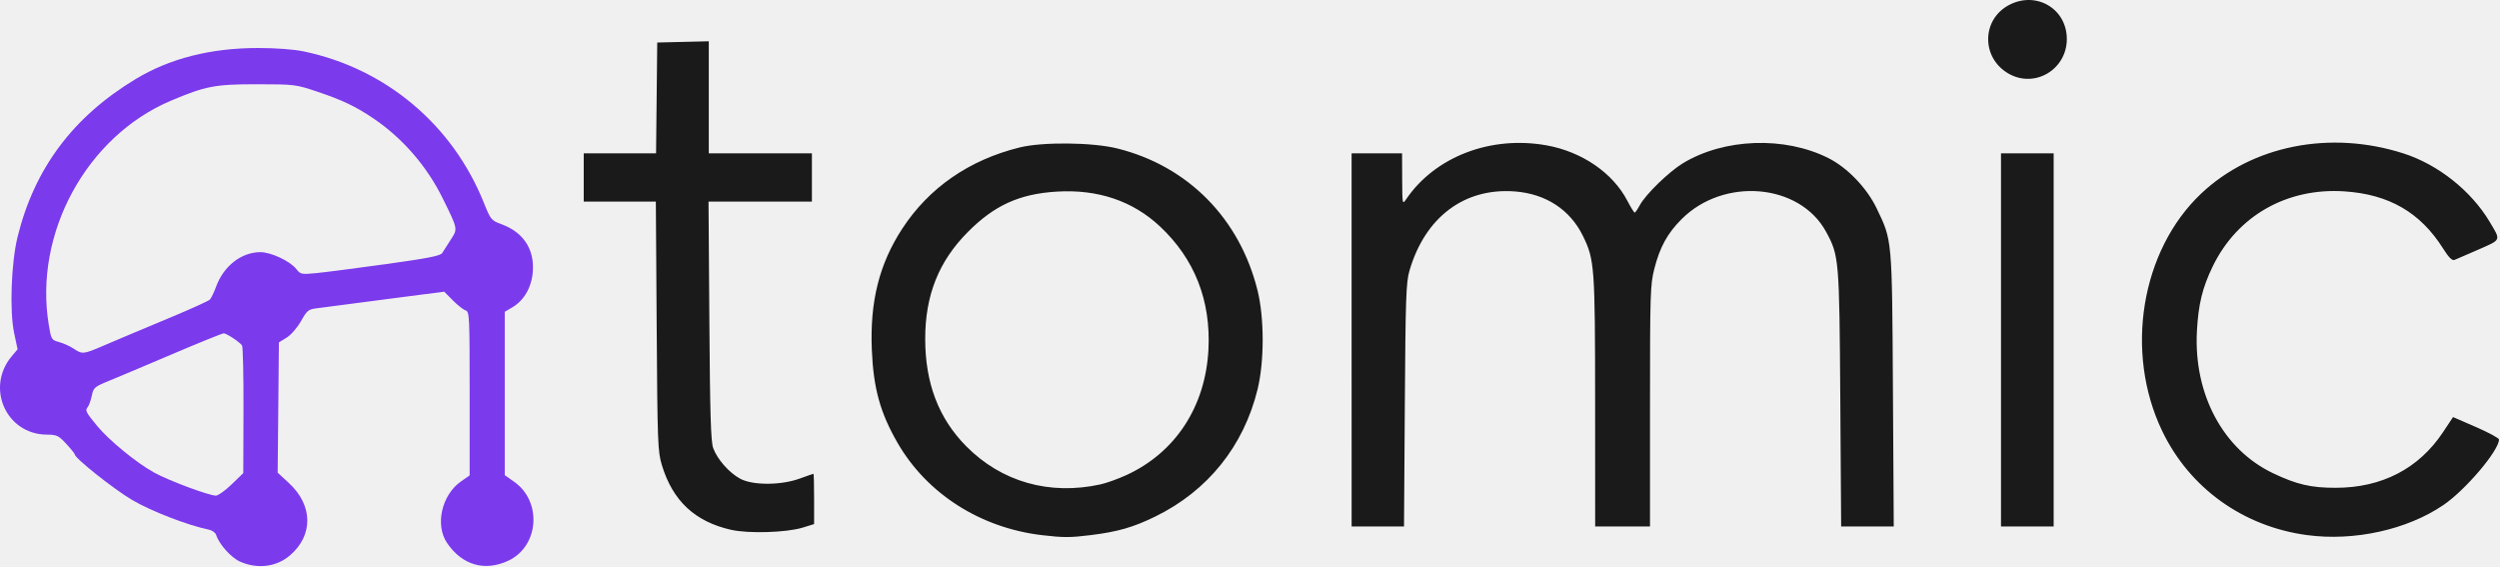
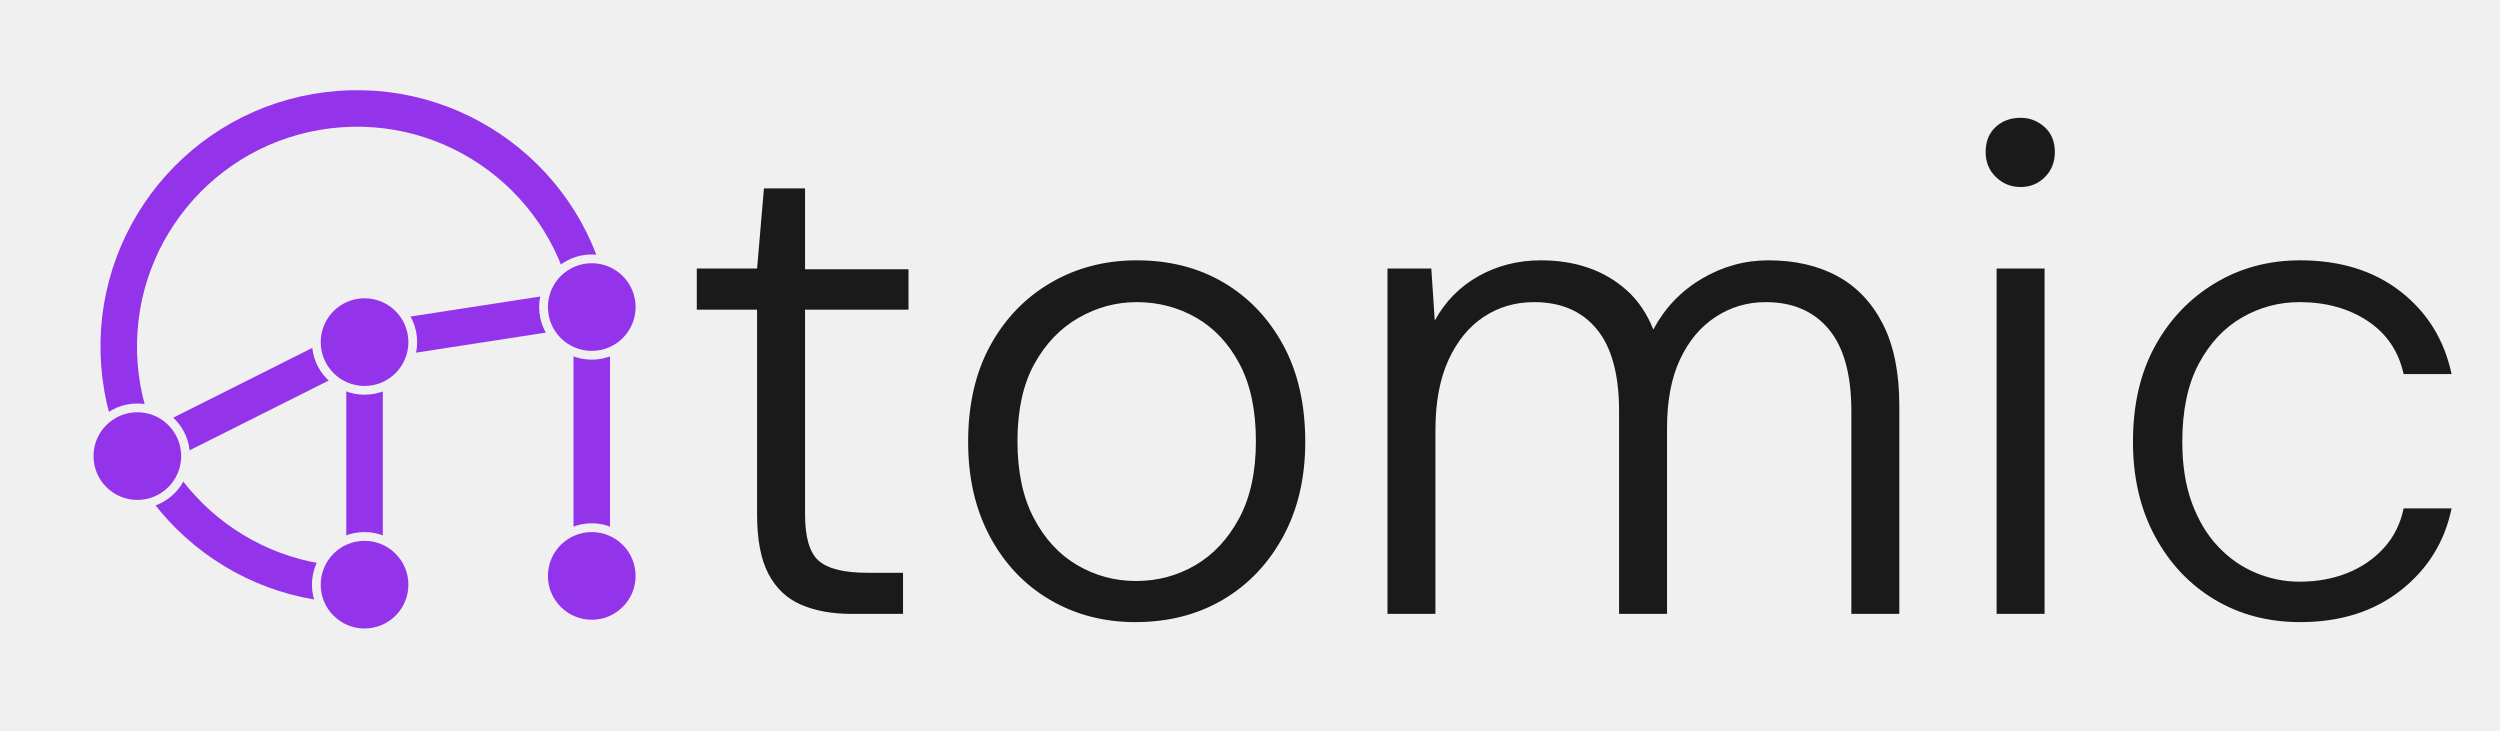
- <svg xmlns="http://www.w3.org/2000/svg" width="301.377mm" height="68.242mm" viewBox="0 0 301.377 68.242" version="1.1">
-   <g transform="translate(19.06888,-121.7429)">
-     <path fill="#7c3aed" d="M 9.869,189.44 C 8.802,188.965 7.356,187.351 7.003,186.24 6.916,185.964 6.524,185.674 6.134,185.596 c -2.518,-0.507 -7.026,-2.251 -9.291,-3.595 -2.24,-1.329 -6.891,-5.025 -6.9,-5.484 -0.002,-0.095 -0.463,-0.666 -1.024,-1.271 -0.933,-1.005 -1.135,-1.1 -2.359,-1.109 -4.894,-0.038 -7.397,-5.675 -4.202,-9.464 l 0.695,-0.824 -0.416,-1.954 c -0.566,-2.658 -0.357,-8.476 0.418,-11.611 2.036,-8.245 6.681,-14.45 14.223,-19.005 4.131,-2.494 9.076,-3.749 14.772,-3.749 2.125,0 4.295,0.16 5.462,0.401 9.91,2.055 17.985,8.823 21.768,18.247 0.832,2.071 0.883,2.133 2.151,2.602 2.591,0.959 3.933,2.962 3.764,5.618 -0.123,1.931 -1.031,3.541 -2.481,4.397 l -0.91,0.537 v 9.845 9.845 l 1.143,0.806 c 3.392,2.391 2.984,7.786 -0.72,9.511 -2.843,1.324 -5.572,0.532 -7.382,-2.14 -1.476,-2.178 -0.644,-5.811 1.704,-7.438 l 1.022,-0.708 v -9.868 c 0,-9.407 -0.023,-9.875 -0.495,-10.025 -0.272,-0.086 -0.961,-0.628 -1.53,-1.203 l -1.035,-1.046 -2.902,0.367 c -1.596,0.202 -4.807,0.621 -7.135,0.93 -2.328,0.31 -4.731,0.624 -5.34,0.699 -1.013,0.124 -1.175,0.256 -1.903,1.546 -0.453,0.802 -1.199,1.659 -1.73,1.988 l -0.934,0.577 -0.074,7.854 -0.074,7.854 1.358,1.252 c 2.909,2.681 2.959,6.291 0.121,8.72 -1.629,1.395 -3.926,1.677 -6.03,0.742 z m -1.012,-9.3 1.413,-1.364 0.025,-7.565 c 0.014,-4.161 -0.065,-7.685 -0.174,-7.83 -0.329,-0.437 -1.875,-1.455 -2.209,-1.455 -0.171,0 -2.944,1.121 -6.162,2.491 -3.218,1.37 -6.679,2.83 -7.692,3.244 -1.738,0.711 -1.853,0.811 -2.056,1.788 -0.118,0.569 -0.342,1.188 -0.497,1.375 -0.331,0.399 -0.223,0.611 1.15,2.274 1.433,1.736 4.763,4.458 6.865,5.614 1.764,0.97 6.539,2.753 7.443,2.78 0.264,0.008 1.117,-0.6 1.894,-1.35 z M -6.791,163.5 c 1.043,-0.443 2.432,-1.034 3.087,-1.312 0.655,-0.278 3.096,-1.3 5.424,-2.271 2.328,-0.971 4.363,-1.899 4.522,-2.062 0.159,-0.163 0.501,-0.875 0.76,-1.581 0.906,-2.468 3.033,-4.121 5.316,-4.134 1.282,-0.007 3.594,1.075 4.349,2.036 0.508,0.646 0.604,0.665 2.448,0.486 1.056,-0.103 4.836,-0.592 8.402,-1.087 5.038,-0.7 6.541,-0.996 6.747,-1.332 0.146,-0.238 0.605,-0.958 1.022,-1.6 0.866,-1.337 0.886,-1.237 -0.965,-4.991 -1.91,-3.873 -4.829,-7.241 -8.341,-9.622 -2.133,-1.446 -3.765,-2.224 -6.796,-3.24 -2.596,-0.87 -2.733,-0.887 -7.276,-0.891 -5.029,-0.005 -6.203,0.22 -10.39,1.995 -10.156,4.305 -16.523,15.989 -14.707,26.988 0.297,1.799 0.323,1.843 1.257,2.099 0.524,0.144 1.311,0.5 1.747,0.792 1.032,0.689 1.157,0.679 3.395,-0.273 z" />
-     <path fill="#1a1a1a" d="M 106.623,186.26 c -7.436,-0.871 -13.889,-4.982 -17.434,-11.106 -2.102,-3.631 -2.924,-6.597 -3.117,-11.245 -0.241,-5.818 0.898,-10.354 3.668,-14.596 3.222,-4.935 8.063,-8.286 14.146,-9.792 2.779,-0.688 8.793,-0.627 11.793,0.119 8.527,2.121 14.783,8.464 16.92,17.157 0.815,3.314 0.813,8.529 -0.004,11.874 -1.674,6.855 -6.017,12.253 -12.341,15.342 -2.667,1.303 -4.511,1.832 -7.798,2.24 -2.465,0.306 -3.271,0.306 -5.832,0.006 z m 7.016,-6.121 c 0.728,-0.159 2.156,-0.673 3.175,-1.144 5.89,-2.721 9.495,-8.244 9.853,-15.096 0.31,-5.927 -1.67,-10.956 -5.853,-14.869 -3.28,-3.068 -7.485,-4.487 -12.416,-4.19 -4.522,0.273 -7.557,1.652 -10.769,4.894 -3.492,3.523 -5.118,7.606 -5.119,12.853 -0.002,5.344 1.62,9.592 4.943,12.948 4.262,4.304 10.033,5.946 16.186,4.604 z m 145.521,6.111 c -7.701,-1.035 -14.146,-5.655 -17.453,-12.511 -4.594,-9.524 -2.587,-21.798 4.689,-28.666 6.144,-5.801 15.554,-7.667 24.387,-4.837 4.169,1.336 8.156,4.495 10.391,8.233 1.378,2.305 1.448,2.131 -1.324,3.351 -1.367,0.602 -2.672,1.166 -2.901,1.254 -0.299,0.115 -0.689,-0.273 -1.39,-1.382 -2.747,-4.346 -6.52,-6.527 -11.905,-6.881 -6.929,-0.455 -12.914,2.956 -15.87,9.043 -1.248,2.57 -1.734,4.566 -1.907,7.817 -0.403,7.607 3.164,14.258 9.182,17.12 2.856,1.358 4.563,1.756 7.541,1.756 5.571,0 10.034,-2.309 12.955,-6.702 l 1.212,-1.824 2.772,1.205 c 1.525,0.663 2.771,1.338 2.77,1.5 -0.011,1.339 -4.048,6.094 -6.705,7.899 -4.394,2.984 -10.763,4.388 -16.443,3.624 z M 69.097,185.613 c -4.357,-0.991 -7.028,-3.483 -8.338,-7.781 -0.503,-1.651 -0.54,-2.621 -0.634,-16.767 L 60.025,146.05 h -4.348 -4.348 v -2.91 -2.91 h 4.361 4.361 l 0.071,-6.681 0.071,-6.681 3.109,-0.074 3.109,-0.075 v 6.755 6.755 h 6.218 6.218 v 2.91 2.91 h -6.234 -6.234 l 0.1,14.354 c 0.078,11.233 0.178,14.571 0.46,15.352 0.486,1.349 1.938,2.994 3.272,3.705 1.517,0.809 4.915,0.797 7.172,-0.027 0.868,-0.317 1.612,-0.576 1.654,-0.576 0.041,0 0.075,1.365 0.075,3.032 v 3.032 l -1.389,0.428 c -1.949,0.6 -6.525,0.739 -8.624,0.262 z m 74.836,-22.894 v -22.49 h 3.043 3.043 l 0.014,3.109 c 0.013,3.008 0.028,3.087 0.462,2.447 3.495,-5.156 10.225,-7.738 16.979,-6.514 4.246,0.769 7.957,3.313 9.701,6.65 0.417,0.798 0.82,1.45 0.896,1.451 0.076,3.4e-4 0.355,-0.403 0.621,-0.896 0.698,-1.297 3.504,-4.026 5.194,-5.052 4.976,-3.023 12.287,-3.278 17.565,-0.614 2.279,1.15 4.62,3.588 5.798,6.038 1.891,3.932 1.858,3.565 1.968,21.89 l 0.099,16.47 h -3.172 -3.172 l -0.104,-15.412 c -0.114,-16.831 -0.148,-17.237 -1.713,-20.111 -3.181,-5.844 -12.342,-6.634 -17.444,-1.505 -1.7,1.709 -2.6,3.352 -3.268,5.962 -0.49,1.917 -0.523,2.966 -0.523,16.556 v 14.51 h -3.307 -3.307 l -0.005,-15.015 c -0.005,-16.297 -0.067,-17.146 -1.467,-20.004 -1.554,-3.173 -4.472,-5.081 -8.209,-5.368 -6.092,-0.467 -10.839,3.103 -12.716,9.563 -0.408,1.404 -0.472,3.274 -0.558,16.206 l -0.097,14.618 h -3.159 -3.159 z m 78.317,0 v -22.49 h 3.175 3.175 v 22.49 22.49 h -3.175 -3.175 z m 0.934,-32.089 c -3.361,-1.904 -3.296,-6.602 0.117,-8.326 3.268,-1.651 6.887,0.526 6.887,4.141 0,3.672 -3.848,5.972 -7.004,4.185 z" />
+ <svg xmlns="http://www.w3.org/2000/svg" width="1026" height="300" viewBox="0 0 342.2 100" version="1.1">
+   <defs>
+     <mask id="nodeGaps" maskUnits="userSpaceOnUse">
+       <rect width="342.2" height="100" fill="white" />
+       <circle cx="18.8" cy="62.4" r="7.2" fill="black" />
+       <circle cx="49.9" cy="46.8" r="7.2" fill="black" />
+       <circle cx="81.0" cy="42.0" r="7.2" fill="black" />
+       <circle cx="49.9" cy="80.0" r="7.2" fill="black" />
+       <circle cx="81.0" cy="78.8" r="7.2" fill="black" />
+     </mask>
+   </defs>
+   <g mask="url(#nodeGaps)">
+     <path d="M 49.9,80 A 32.6,32.6 0 1,1 81.0,42" stroke="#9333ea" stroke-width="5" stroke-linecap="round" fill="none" />
+     <line x1="18.8" y1="62.4" x2="49.9" y2="46.8" stroke="#9333ea" stroke-width="5" stroke-linecap="round" />
+     <line x1="49.9" y1="46.8" x2="81.0" y2="42" stroke="#9333ea" stroke-width="5" stroke-linecap="round" />
+     <line x1="49.9" y1="46.8" x2="49.9" y2="80.0" stroke="#9333ea" stroke-width="5" stroke-linecap="round" />
+     <line x1="81.0" y1="42" x2="81.0" y2="78.8" stroke="#9333ea" stroke-width="5" stroke-linecap="round" />
+   </g>
+   <circle cx="18.8" cy="62.4" r="6" fill="#9333ea" />
+   <circle cx="49.9" cy="46.8" r="6" fill="#9333ea" />
+   <circle cx="81.0" cy="42.0" r="6" fill="#9333ea" />
+   <circle cx="49.9" cy="80.0" r="6" fill="#9333ea" />
+   <circle cx="81.0" cy="78.8" r="6" fill="#9333ea" />
+   <g transform="translate(92.0,84.0) scale(0.09379,0.09379)">
+     <path d="M 262,0 Q 219,0 188.0,-13.5 Q 157,-27 140.5,-58.5 Q 124,-90 124,-145 L 124,-444 L 36,-444 L 36,-504 L 124,-504 L 134,-621 L 194,-621 L 194,-503 L 345,-503 L 345,-444 L 194,-444 L 194,-145 Q 194,-95 214.0,-77.5 Q 234,-60 285,-60 L 337,-60 L 337,0 Z M 676,12 Q 607,12 551.5,-20.5 Q 496,-53 464.0,-112.5 Q 432,-172 432,-251 Q 432,-333 464.5,-392.0 Q 497,-451 553.0,-483.5 Q 609,-516 678,-516 Q 750,-516 805.0,-483.5 Q 860,-451 892.0,-392.0 Q 924,-333 924,-251 Q 924,-172 891.5,-112.5 Q 859,-53 803.5,-20.5 Q 748,12 676,12 Z M 677,-48 Q 724,-48 763.5,-71.0 Q 803,-94 827.5,-139.5 Q 852,-185 852,-252 Q 852,-320 828.0,-365.0 Q 804,-410 764.5,-432.5 Q 725,-455 678,-455 Q 633,-455 593.0,-432.0 Q 553,-409 528.5,-364.5 Q 504,-320 504,-252 Q 504,-185 528.0,-139.5 Q 552,-94 591.5,-71.0 Q 631,-48 677,-48 Z M 1044,0 L 1044,-504 L 1108,-504 L 1113,-428 L 1113,-428 Q 1136,-470 1177.0,-493.0 Q 1218,-516 1268,-516 Q 1306,-516 1337.5,-505.0 Q 1369,-494 1393.5,-472.0 Q 1418,-450 1432,-415 L 1432,-415 Q 1457,-462 1502.5,-489.0 Q 1548,-516 1600,-516 Q 1658,-516 1700.5,-493.0 Q 1743,-470 1767.0,-423.0 Q 1791,-376 1791,-304 L 1791,0 L 1721,0 L 1721,-296 Q 1721,-376 1688.0,-415.5 Q 1655,-455 1596,-455 Q 1556,-455 1523.0,-433.5 Q 1490,-412 1471.0,-371.5 Q 1452,-331 1452,-271 L 1452,0 L 1382,0 L 1382,-296 Q 1382,-376 1349.5,-415.5 Q 1317,-455 1258,-455 Q 1217,-455 1184.5,-433.5 Q 1152,-412 1133.0,-370.5 Q 1114,-329 1114,-268 L 1114,0 Z M 1933,0 L 1933,-504 L 2003,-504 L 2003,0 Z M 1968,-623 Q 1947,-623 1932.0,-637.5 Q 1917,-652 1917,-674 Q 1917,-697 1931.5,-710.5 Q 1946,-724 1968,-724 Q 1988,-724 2003.0,-710.5 Q 2018,-697 2018,-674 Q 2018,-652 2003.5,-637.5 Q 1989,-623 1968,-623 Z M 2376,12 Q 2306,12 2251.0,-21.0 Q 2196,-54 2164.0,-113.5 Q 2132,-173 2132,-251 Q 2132,-332 2164.0,-390.5 Q 2196,-449 2251.5,-482.5 Q 2307,-516 2376,-516 Q 2464,-516 2522.5,-470.5 Q 2581,-425 2597,-350 L 2527,-350 Q 2516,-400 2474.5,-427.5 Q 2433,-455 2375,-455 Q 2330,-455 2291.0,-432.5 Q 2252,-410 2228.0,-365.0 Q 2204,-320 2204,-251 Q 2204,-200 2218.0,-162.0 Q 2232,-124 2256.0,-98.5 Q 2280,-73 2311.0,-60.0 Q 2342,-47 2375,-47 Q 2413,-47 2444.5,-59.5 Q 2476,-72 2498.0,-96.0 Q 2520,-120 2527,-154 L 2597,-154 Q 2582,-81 2523.0,-34.5 Q 2464,12 2376,12 Z" fill="#1a1a1a" />
  </g>
</svg>
